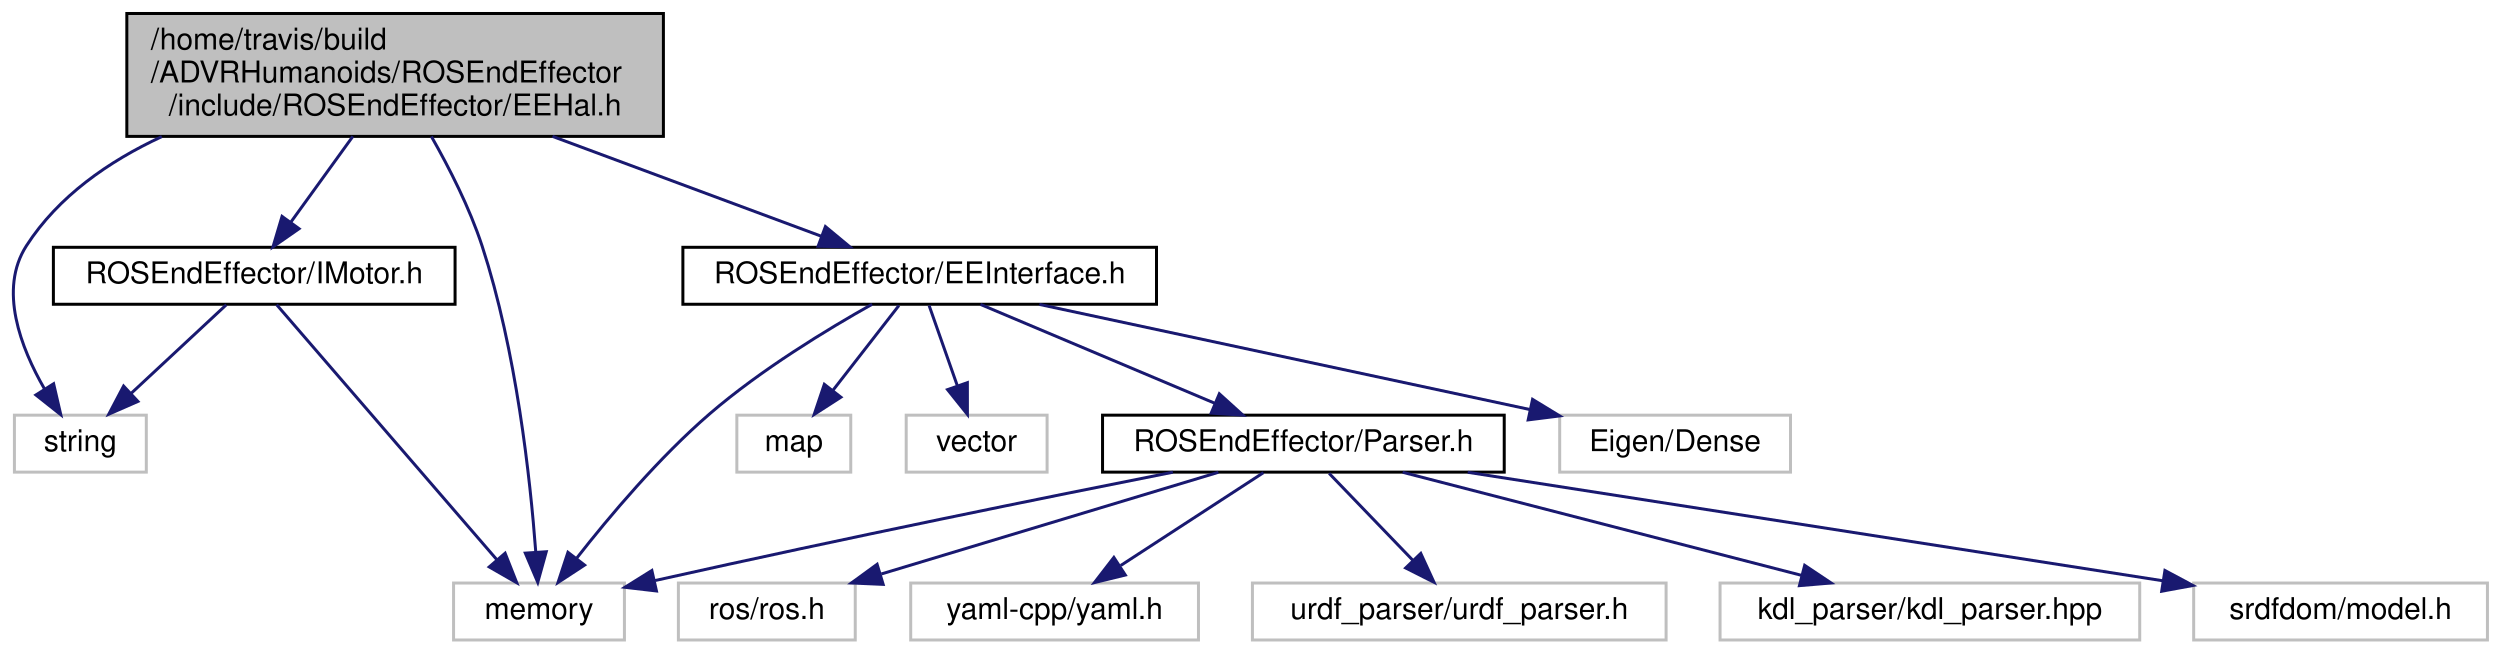
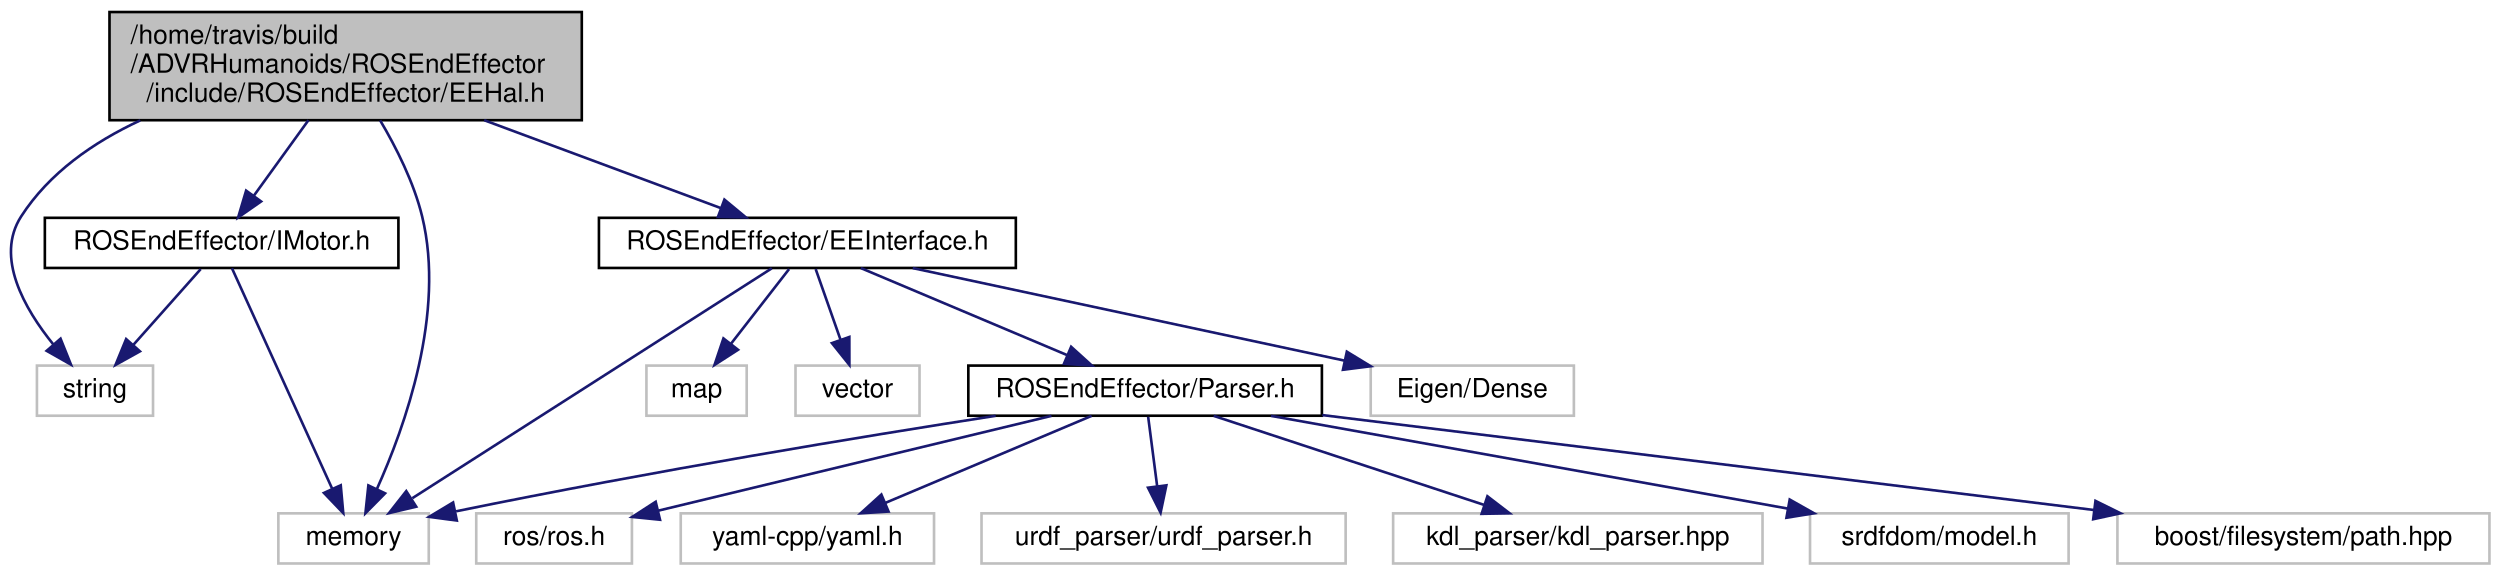
- <svg xmlns="http://www.w3.org/2000/svg" xmlns:xlink="http://www.w3.org/1999/xlink" width="834pt" height="218pt" viewBox="0.00 0.00 833.62 218.00">
+ <svg xmlns="http://www.w3.org/2000/svg" xmlns:xlink="http://www.w3.org/1999/xlink" width="947pt" height="218pt" viewBox="0.00 0.00 947.50 218.00">
  <g id="graph0" class="graph" transform="scale(1 1) rotate(0) translate(4 214)">
    <g id="node1" class="node">
-       <polygon fill="#bfbfbf" stroke="black" points="38.12,-168.5 38.12,-209.5 217.12,-209.5 217.12,-168.5 38.12,-168.5" />
-       <text text-anchor="start" x="46.12" y="-197.5" font-family="Helvetica,sans-Serif" font-size="10.00">/home/travis/build</text>
-       <text text-anchor="start" x="46.12" y="-186.5" font-family="Helvetica,sans-Serif" font-size="10.00">/ADVRHumanoids/ROSEndEffector</text>
-       <text text-anchor="middle" x="127.62" y="-175.5" font-family="Helvetica,sans-Serif" font-size="10.00">/include/ROSEndEffector/EEHal.h</text>
+       <polygon fill="#bfbfbf" stroke="black" points="37.498,-168.5 37.498,-209.5 216.498,-209.5 216.498,-168.5 37.498,-168.5" />
+       <text text-anchor="start" x="45.498" y="-197.5" font-family="Helvetica,sans-Serif" font-size="10.00">/home/travis/build</text>
+       <text text-anchor="start" x="45.498" y="-186.5" font-family="Helvetica,sans-Serif" font-size="10.00">/ADVRHumanoids/ROSEndEffector</text>
+       <text text-anchor="middle" x="126.998" y="-175.5" font-family="Helvetica,sans-Serif" font-size="10.00">/include/ROSEndEffector/EEHal.h</text>
    </g>
    <g id="node2" class="node">
      <g id="a_node2">
        <a xlink:href="IMotor_8h.html" target="_top" xlink:title="ROSEndEffector/IMotor.h">
-           <polygon fill="none" stroke="black" points="13.62,-112.5 13.62,-131.5 147.62,-131.5 147.62,-112.5 13.62,-112.5" />
-           <text text-anchor="middle" x="80.62" y="-119.5" font-family="Helvetica,sans-Serif" font-size="10.00">ROSEndEffector/IMotor.h</text>
+           <polygon fill="none" stroke="black" points="12.998,-112.5 12.998,-131.5 146.998,-131.5 146.998,-112.5 12.998,-112.5" />
+           <text text-anchor="middle" x="79.998" y="-119.5" font-family="Helvetica,sans-Serif" font-size="10.00">ROSEndEffector/IMotor.h</text>
        </a>
      </g>
    </g>
    <g id="edge1" class="edge">
-       <path fill="none" stroke="midnightblue" d="M113.519,-168.498C106.936,-159.395 99.176,-148.662 92.846,-139.908" />
-       <polygon fill="midnightblue" stroke="midnightblue" points="95.572,-137.705 86.877,-131.652 89.9,-141.807 95.572,-137.705" />
+       <path fill="none" stroke="midnightblue" d="M112.897,-168.498C106.314,-159.395 98.554,-148.662 92.224,-139.908" />
+       <polygon fill="midnightblue" stroke="midnightblue" points="94.95,-137.705 86.254,-131.652 89.278,-141.807 94.95,-137.705" />
    </g>
    <g id="node3" class="node">
-       <polygon fill="none" stroke="#bfbfbf" points="0.62,-56.5 0.62,-75.5 44.62,-75.5 44.62,-56.5 0.62,-56.5" />
-       <text text-anchor="middle" x="22.62" y="-63.5" font-family="Helvetica,sans-Serif" font-size="10.00">string</text>
+       <polygon fill="none" stroke="#bfbfbf" points="9.998,-56.5 9.998,-75.5 53.998,-75.5 53.998,-56.5 9.998,-56.5" />
+       <text text-anchor="middle" x="31.998" y="-63.5" font-family="Helvetica,sans-Serif" font-size="10.00">string</text>
    </g>
-     <g id="edge16" class="edge">
-       <path fill="none" stroke="midnightblue" d="M49.782,-168.429C31.993,-160.161 15.222,-148.476 4.62,-132 -4.75,-117.439 2.711,-98.012 10.685,-84.198" />
-       <polygon fill="midnightblue" stroke="midnightblue" points="13.697,-85.983 16.087,-75.661 7.782,-82.24 13.697,-85.983" />
+     <g id="edge17" class="edge">
+       <path fill="none" stroke="midnightblue" d="M49.16,-168.429C31.371,-160.161 14.6,-148.476 3.998,-132 -5.913,-116.598 5.211,-97.094 16.234,-83.488" />
+       <polygon fill="midnightblue" stroke="midnightblue" points="18.949,-85.7 22.896,-75.867 13.679,-81.093 18.949,-85.7" />
    </g>
    <g id="node4" class="node">
-       <polygon fill="none" stroke="#bfbfbf" points="147.12,-0.5 147.12,-19.5 204.12,-19.5 204.12,-0.5 147.12,-0.5" />
-       <text text-anchor="middle" x="175.62" y="-7.5" font-family="Helvetica,sans-Serif" font-size="10.00">memory</text>
+       <polygon fill="none" stroke="#bfbfbf" points="101.498,-0.5 101.498,-19.5 158.498,-19.5 158.498,-0.5 101.498,-0.5" />
+       <text text-anchor="middle" x="129.998" y="-7.5" font-family="Helvetica,sans-Serif" font-size="10.00">memory</text>
    </g>
-     <g id="edge17" class="edge">
-       <path fill="none" stroke="midnightblue" d="M139.719,-168.465C145.678,-158.006 152.459,-144.693 156.62,-132 168.063,-97.097 172.714,-54.206 174.529,-29.998" />
-       <polygon fill="midnightblue" stroke="midnightblue" points="178.04,-29.941 175.21,-19.731 171.056,-29.478 178.04,-29.941" />
+     <g id="edge18" class="edge">
+       <path fill="none" stroke="midnightblue" d="M140.071,-168.444C146.213,-158.086 152.863,-144.871 155.998,-132 164.901,-95.448 149.463,-52.294 138.816,-28.667" />
+       <polygon fill="midnightblue" stroke="midnightblue" points="141.94,-27.086 134.498,-19.545 135.613,-30.081 141.94,-27.086" />
    </g>
    <g id="node5" class="node">
      <g id="a_node5">
        <a xlink:href="EEInterface_8h.html" target="_top" xlink:title="ROSEndEffector/EEInterface.h">
-           <polygon fill="none" stroke="black" points="223.62,-112.5 223.62,-131.5 381.62,-131.5 381.62,-112.5 223.62,-112.5" />
-           <text text-anchor="middle" x="302.62" y="-119.5" font-family="Helvetica,sans-Serif" font-size="10.00">ROSEndEffector/EEInterface.h</text>
+           <polygon fill="none" stroke="black" points="222.998,-112.5 222.998,-131.5 380.998,-131.5 380.998,-112.5 222.998,-112.5" />
+           <text text-anchor="middle" x="301.998" y="-119.5" font-family="Helvetica,sans-Serif" font-size="10.00">ROSEndEffector/EEInterface.h</text>
        </a>
      </g>
    </g>
    <g id="edge4" class="edge">
-       <path fill="none" stroke="midnightblue" d="M180.126,-168.498C209.279,-157.67 244.636,-144.537 269.856,-135.17" />
-       <polygon fill="midnightblue" stroke="midnightblue" points="271.169,-138.415 279.325,-131.652 268.732,-131.853 271.169,-138.415" />
+       <path fill="none" stroke="midnightblue" d="M179.504,-168.498C208.657,-157.67 244.014,-144.537 269.234,-135.17" />
+       <polygon fill="midnightblue" stroke="midnightblue" points="270.547,-138.415 278.703,-131.652 268.11,-131.853 270.547,-138.415" />
    </g>
    <g id="edge2" class="edge">
-       <path fill="none" stroke="midnightblue" d="M71.302,-112.324C62.728,-104.341 49.808,-92.313 39.432,-82.653" />
-       <polygon fill="midnightblue" stroke="midnightblue" points="41.812,-80.087 32.108,-75.834 37.042,-85.21 41.812,-80.087" />
+       <path fill="none" stroke="midnightblue" d="M72.072,-112.083C65.152,-104.298 54.933,-92.802 46.546,-83.367" />
+       <polygon fill="midnightblue" stroke="midnightblue" points="49.036,-80.9 39.777,-75.751 43.805,-85.55 49.036,-80.9" />
    </g>
    <g id="edge3" class="edge">
-       <path fill="none" stroke="midnightblue" d="M88.075,-112.368C103.891,-94.055 141.032,-51.049 161.489,-27.362" />
-       <polygon fill="midnightblue" stroke="midnightblue" points="164.313,-29.447 168.2,-19.591 159.015,-24.872 164.313,-29.447" />
+       <path fill="none" stroke="midnightblue" d="M83.921,-112.368C92.063,-94.456 110.942,-52.923 121.84,-28.948" />
+       <polygon fill="midnightblue" stroke="midnightblue" points="125.141,-30.143 126.093,-19.591 118.769,-27.247 125.141,-30.143" />
    </g>
    <g id="edge7" class="edge">
-       <path fill="none" stroke="midnightblue" d="M286.738,-112.499C271.954,-104.202 249.696,-90.71 232.62,-76 215.643,-61.375 199.081,-41.701 188.225,-27.841" />
-       <polygon fill="midnightblue" stroke="midnightblue" points="190.831,-25.488 181.967,-19.685 185.277,-29.749 190.831,-25.488" />
+       <path fill="none" stroke="midnightblue" d="M288.502,-112.368C258.986,-93.492 188.455,-48.385 152.259,-25.237" />
+       <polygon fill="midnightblue" stroke="midnightblue" points="153.742,-22.031 143.432,-19.591 149.971,-27.928 153.742,-22.031" />
    </g>
    <g id="node6" class="node">
-       <polygon fill="none" stroke="#bfbfbf" points="241.62,-56.5 241.62,-75.5 279.62,-75.5 279.62,-56.5 241.62,-56.5" />
-       <text text-anchor="middle" x="260.62" y="-63.5" font-family="Helvetica,sans-Serif" font-size="10.00">map</text>
+       <polygon fill="none" stroke="#bfbfbf" points="240.998,-56.5 240.998,-75.5 278.998,-75.5 278.998,-56.5 240.998,-56.5" />
+       <text text-anchor="middle" x="259.998" y="-63.5" font-family="Helvetica,sans-Serif" font-size="10.00">map</text>
    </g>
    <g id="edge5" class="edge">
-       <path fill="none" stroke="midnightblue" d="M295.685,-112.083C289.691,-104.377 280.868,-93.033 273.573,-83.653" />
-       <polygon fill="midnightblue" stroke="midnightblue" points="276.329,-81.496 267.427,-75.751 270.803,-85.793 276.329,-81.496" />
+       <path fill="none" stroke="midnightblue" d="M295.063,-112.083C289.069,-104.377 280.246,-93.033 272.95,-83.653" />
+       <polygon fill="midnightblue" stroke="midnightblue" points="275.707,-81.496 266.804,-75.751 270.181,-85.793 275.707,-81.496" />
    </g>
    <g id="node7" class="node">
-       <polygon fill="none" stroke="#bfbfbf" points="298.12,-56.5 298.12,-75.5 345.12,-75.5 345.12,-56.5 298.12,-56.5" />
-       <text text-anchor="middle" x="321.62" y="-63.5" font-family="Helvetica,sans-Serif" font-size="10.00">vector</text>
+       <polygon fill="none" stroke="#bfbfbf" points="297.498,-56.5 297.498,-75.5 344.498,-75.5 344.498,-56.5 297.498,-56.5" />
+       <text text-anchor="middle" x="320.998" y="-63.5" font-family="Helvetica,sans-Serif" font-size="10.00">vector</text>
    </g>
    <g id="edge6" class="edge">
-       <path fill="none" stroke="midnightblue" d="M305.758,-112.083C308.303,-104.849 311.976,-94.409 315.147,-85.397" />
-       <polygon fill="midnightblue" stroke="midnightblue" points="318.524,-86.346 318.541,-75.751 311.92,-84.022 318.524,-86.346" />
+       <path fill="none" stroke="midnightblue" d="M305.136,-112.083C307.681,-104.849 311.354,-94.409 314.525,-85.397" />
+       <polygon fill="midnightblue" stroke="midnightblue" points="317.901,-86.346 317.919,-75.751 311.298,-84.022 317.901,-86.346" />
    </g>
    <g id="node8" class="node">
      <g id="a_node8">
        <a xlink:href="Parser_8h.html" target="_top" xlink:title="ROSEndEffector/Parser.h">
-           <polygon fill="none" stroke="black" points="363.62,-56.5 363.62,-75.5 497.62,-75.5 497.62,-56.5 363.62,-56.5" />
-           <text text-anchor="middle" x="430.62" y="-63.5" font-family="Helvetica,sans-Serif" font-size="10.00">ROSEndEffector/Parser.h</text>
+           <polygon fill="none" stroke="black" points="362.998,-56.5 362.998,-75.5 496.998,-75.5 496.998,-56.5 362.998,-56.5" />
+           <text text-anchor="middle" x="429.998" y="-63.5" font-family="Helvetica,sans-Serif" font-size="10.00">ROSEndEffector/Parser.h</text>
        </a>
      </g>
    </g>
    <g id="edge8" class="edge">
-       <path fill="none" stroke="midnightblue" d="M322.902,-112.444C343.967,-103.557 377.137,-89.563 401.106,-79.451" />
-       <polygon fill="midnightblue" stroke="midnightblue" points="402.58,-82.628 410.433,-75.516 399.859,-76.179 402.58,-82.628" />
+       <path fill="none" stroke="midnightblue" d="M322.28,-112.444C343.345,-103.557 376.515,-89.563 400.484,-79.451" />
+       <polygon fill="midnightblue" stroke="midnightblue" points="401.958,-82.628 409.811,-75.516 399.237,-76.179 401.958,-82.628" />
+     </g>
+     <g id="node15" class="node">
+       <polygon fill="none" stroke="#bfbfbf" points="515.498,-56.5 515.498,-75.5 592.498,-75.5 592.498,-56.5 515.498,-56.5" />
+       <text text-anchor="middle" x="553.998" y="-63.5" font-family="Helvetica,sans-Serif" font-size="10.00">Eigen/Dense</text>
+     </g>
+     <g id="edge16" class="edge">
+       <path fill="none" stroke="midnightblue" d="M341.928,-112.444C386.277,-102.94 457.876,-87.598 505.434,-77.407" />
+       <polygon fill="midnightblue" stroke="midnightblue" points="506.45,-80.769 515.494,-75.251 504.983,-73.924 506.45,-80.769" />
+     </g>
+     <g id="edge9" class="edge">
+       <path fill="none" stroke="midnightblue" d="M373.352,-56.468C322.24,-48.507 244.773,-35.794 168.851,-20.28" />
+       <polygon fill="midnightblue" stroke="midnightblue" points="169.138,-16.765 158.637,-18.173 167.724,-23.621 169.138,-16.765" />
+     </g>
+     <g id="node9" class="node">
+       <polygon fill="none" stroke="#bfbfbf" points="176.498,-0.5 176.498,-19.5 235.498,-19.5 235.498,-0.5 176.498,-0.5" />
+       <text text-anchor="middle" x="205.998" y="-7.5" font-family="Helvetica,sans-Serif" font-size="10.00">ros/ros.h</text>
+     </g>
+     <g id="edge10" class="edge">
+       <path fill="none" stroke="midnightblue" d="M394.505,-56.444C353.933,-46.663 287.703,-30.697 245.519,-20.527" />
+       <polygon fill="midnightblue" stroke="midnightblue" points="246.144,-17.078 235.603,-18.137 244.504,-23.883 246.144,-17.078" />
+     </g>
+     <g id="node10" class="node">
+       <polygon fill="none" stroke="#bfbfbf" points="253.998,-0.5 253.998,-19.5 349.998,-19.5 349.998,-0.5 253.998,-0.5" />
+       <text text-anchor="middle" x="301.998" y="-7.5" font-family="Helvetica,sans-Serif" font-size="10.00">yaml-cpp/yaml.h</text>
+     </g>
+     <g id="edge11" class="edge">
+       <path fill="none" stroke="midnightblue" d="M409.716,-56.444C388.651,-47.557 355.481,-33.563 331.513,-23.451" />
+       <polygon fill="midnightblue" stroke="midnightblue" points="332.759,-20.179 322.185,-19.516 330.038,-26.628 332.759,-20.179" />
+     </g>
+     <g id="node11" class="node">
+       <polygon fill="none" stroke="#bfbfbf" points="367.998,-0.5 367.998,-19.5 505.998,-19.5 505.998,-0.5 367.998,-0.5" />
+       <text text-anchor="middle" x="436.998" y="-7.5" font-family="Helvetica,sans-Serif" font-size="10.00">urdf_parser/urdf_parser.h</text>
+     </g>
+     <g id="edge12" class="edge">
+       <path fill="none" stroke="midnightblue" d="M431.154,-56.083C432.082,-48.927 433.416,-38.635 434.575,-29.691" />
+       <polygon fill="midnightblue" stroke="midnightblue" points="438.049,-30.118 435.864,-19.751 431.107,-29.218 438.049,-30.118" />
+     </g>
+     <g id="node12" class="node">
+       <polygon fill="none" stroke="#bfbfbf" points="523.998,-0.5 523.998,-19.5 663.998,-19.5 663.998,-0.5 523.998,-0.5" />
+       <text text-anchor="middle" x="593.998" y="-7.5" font-family="Helvetica,sans-Serif" font-size="10.00">kdl_parser/kdl_parser.hpp</text>
+     </g>
+     <g id="edge13" class="edge">
+       <path fill="none" stroke="midnightblue" d="M455.984,-56.444C483.694,-47.32 527.75,-32.813 558.614,-22.651" />
+       <polygon fill="midnightblue" stroke="midnightblue" points="559.73,-25.968 568.133,-19.516 557.54,-19.32 559.73,-25.968" />
+     </g>
+     <g id="node13" class="node">
+       <polygon fill="none" stroke="#bfbfbf" points="681.998,-0.5 681.998,-19.5 779.998,-19.5 779.998,-0.5 681.998,-0.5" />
+       <text text-anchor="middle" x="730.998" y="-7.5" font-family="Helvetica,sans-Serif" font-size="10.00">srdfdom/model.h</text>
+     </g>
+     <g id="edge14" class="edge">
+       <path fill="none" stroke="midnightblue" d="M477.692,-56.444C530.862,-46.905 616.822,-31.483 673.624,-21.293" />
+       <polygon fill="midnightblue" stroke="midnightblue" points="674.302,-24.727 683.527,-19.516 673.066,-17.837 674.302,-24.727" />
    </g>
    <g id="node14" class="node">
-       <polygon fill="none" stroke="#bfbfbf" points="516.12,-56.5 516.12,-75.5 593.12,-75.5 593.12,-56.5 516.12,-56.5" />
-       <text text-anchor="middle" x="554.62" y="-63.5" font-family="Helvetica,sans-Serif" font-size="10.00">Eigen/Dense</text>
+       <polygon fill="none" stroke="#bfbfbf" points="798.498,-0.5 798.498,-19.5 939.498,-19.5 939.498,-0.5 798.498,-0.5" />
+       <text text-anchor="middle" x="868.998" y="-7.5" font-family="Helvetica,sans-Serif" font-size="10.00">boost/filesystem/path.hpp</text>
    </g>
    <g id="edge15" class="edge">
-       <path fill="none" stroke="midnightblue" d="M342.55,-112.444C386.899,-102.94 458.498,-87.598 506.056,-77.407" />
-       <polygon fill="midnightblue" stroke="midnightblue" points="507.072,-80.769 516.116,-75.251 505.605,-73.924 507.072,-80.769" />
-     </g>
-     <g id="edge9" class="edge">
-       <path fill="none" stroke="midnightblue" d="M387.094,-56.482C345.174,-48.174 279.729,-34.932 214.346,-20.335" />
-       <polygon fill="midnightblue" stroke="midnightblue" points="214.804,-16.85 204.28,-18.076 213.271,-23.681 214.804,-16.85" />
-     </g>
-     <g id="node9" class="node">
-       <polygon fill="none" stroke="#bfbfbf" points="222.12,-0.5 222.12,-19.5 281.12,-19.5 281.12,-0.5 222.12,-0.5" />
-       <text text-anchor="middle" x="251.62" y="-7.5" font-family="Helvetica,sans-Serif" font-size="10.00">ros/ros.h</text>
-     </g>
-     <g id="edge10" class="edge">
-       <path fill="none" stroke="midnightblue" d="M402.257,-56.444C371.882,-47.28 323.51,-32.688 289.804,-22.519" />
-       <polygon fill="midnightblue" stroke="midnightblue" points="290.435,-19.054 279.851,-19.516 288.413,-25.756 290.435,-19.054" />
-     </g>
-     <g id="node10" class="node">
-       <polygon fill="none" stroke="#bfbfbf" points="299.62,-0.5 299.62,-19.5 395.62,-19.5 395.62,-0.5 299.62,-0.5" />
-       <text text-anchor="middle" x="347.62" y="-7.5" font-family="Helvetica,sans-Serif" font-size="10.00">yaml-cpp/yaml.h</text>
-     </g>
-     <g id="edge11" class="edge">
-       <path fill="none" stroke="midnightblue" d="M417.285,-56.324C404.458,-47.979 384.835,-35.212 369.68,-25.352" />
-       <polygon fill="midnightblue" stroke="midnightblue" points="371.213,-22.174 360.922,-19.654 367.396,-28.042 371.213,-22.174" />
-     </g>
-     <g id="node11" class="node">
-       <polygon fill="none" stroke="#bfbfbf" points="413.62,-0.5 413.62,-19.5 551.62,-19.5 551.62,-0.5 413.62,-0.5" />
-       <text text-anchor="middle" x="482.62" y="-7.5" font-family="Helvetica,sans-Serif" font-size="10.00">urdf_parser/urdf_parser.h</text>
-     </g>
-     <g id="edge12" class="edge">
-       <path fill="none" stroke="midnightblue" d="M439.207,-56.083C446.779,-48.219 457.998,-36.569 467.135,-27.081" />
-       <polygon fill="midnightblue" stroke="midnightblue" points="469.778,-29.382 474.193,-19.751 464.736,-24.527 469.778,-29.382" />
-     </g>
-     <g id="node12" class="node">
-       <polygon fill="none" stroke="#bfbfbf" points="569.62,-0.5 569.62,-19.5 709.62,-19.5 709.62,-0.5 569.62,-0.5" />
-       <text text-anchor="middle" x="639.62" y="-7.5" font-family="Helvetica,sans-Serif" font-size="10.00">kdl_parser/kdl_parser.hpp</text>
-     </g>
-     <g id="edge13" class="edge">
-       <path fill="none" stroke="midnightblue" d="M463.737,-56.444C499.738,-47.142 557.39,-32.246 596.806,-22.062" />
-       <polygon fill="midnightblue" stroke="midnightblue" points="597.852,-25.407 606.658,-19.516 596.101,-18.629 597.852,-25.407" />
-     </g>
-     <g id="node13" class="node">
-       <polygon fill="none" stroke="#bfbfbf" points="727.62,-0.5 727.62,-19.5 825.62,-19.5 825.62,-0.5 727.62,-0.5" />
-       <text text-anchor="middle" x="776.62" y="-7.5" font-family="Helvetica,sans-Serif" font-size="10.00">srdfdom/model.h</text>
-     </g>
-     <g id="edge14" class="edge">
-       <path fill="none" stroke="midnightblue" d="M485.445,-56.444C548.661,-46.578 652.203,-30.418 717.271,-20.262" />
-       <polygon fill="midnightblue" stroke="midnightblue" points="718.031,-23.686 727.372,-18.686 716.952,-16.77 718.031,-23.686" />
+       <path fill="none" stroke="midnightblue" d="M497.151,-56.74C575.856,-47.059 706.127,-31.034 789.722,-20.752" />
+       <polygon fill="midnightblue" stroke="midnightblue" points="790.181,-24.222 799.679,-19.527 789.326,-17.274 790.181,-24.222" />
    </g>
  </g>
</svg>
